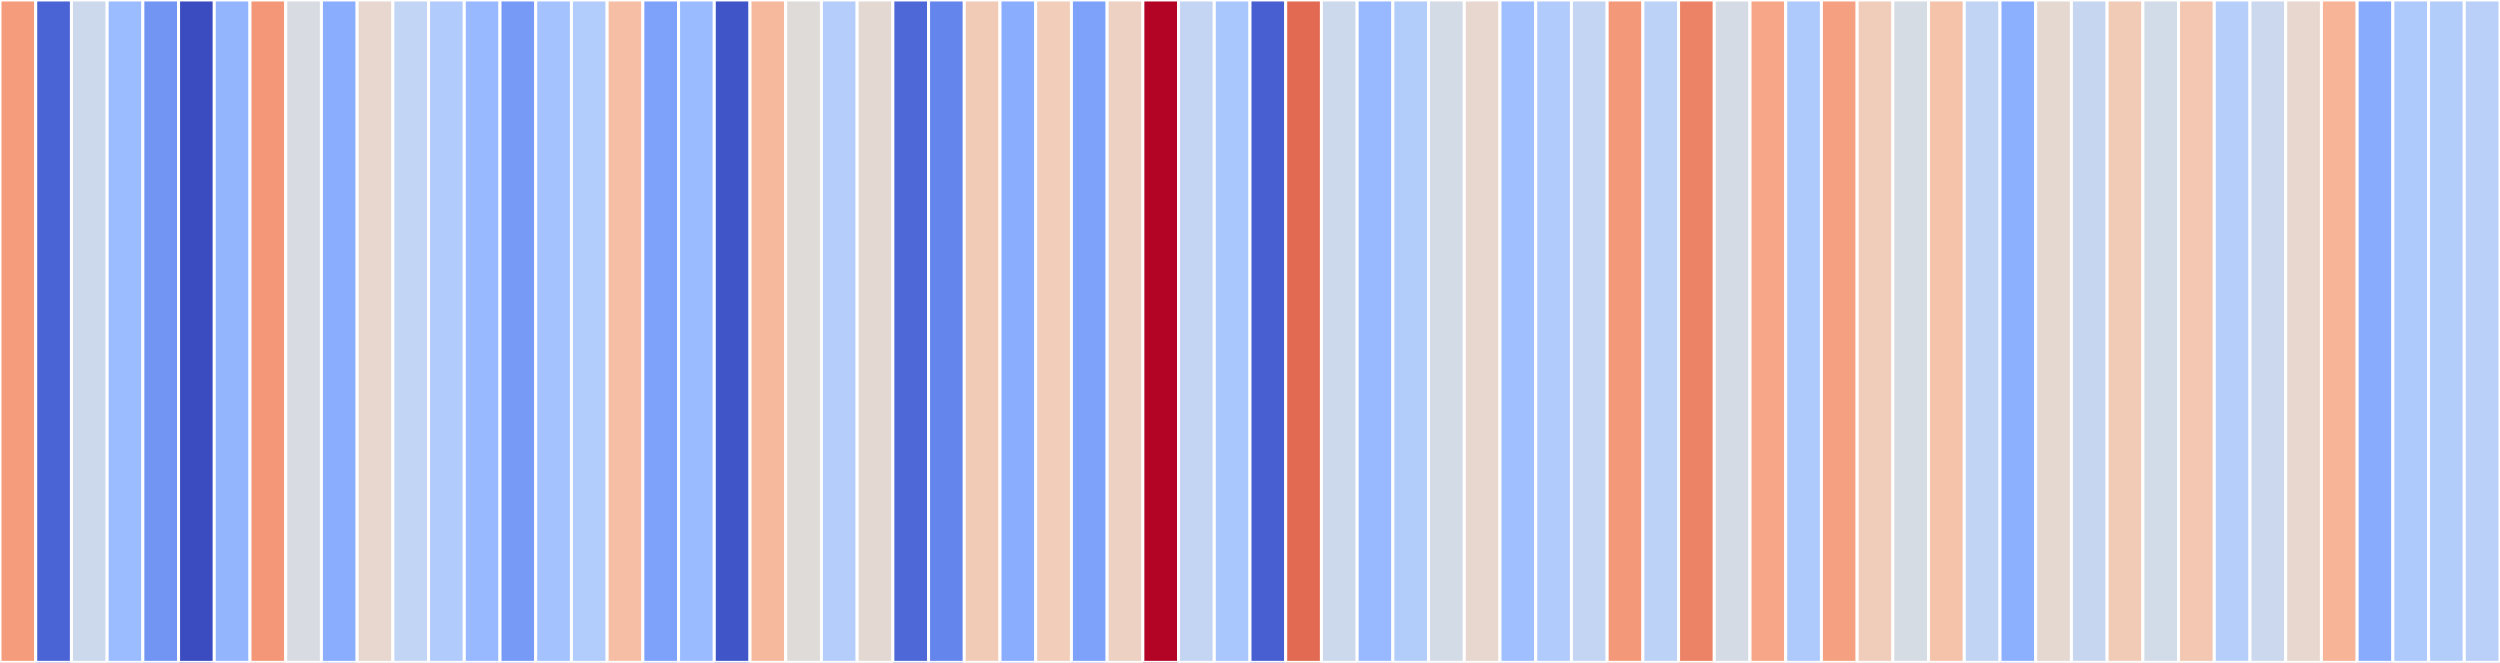
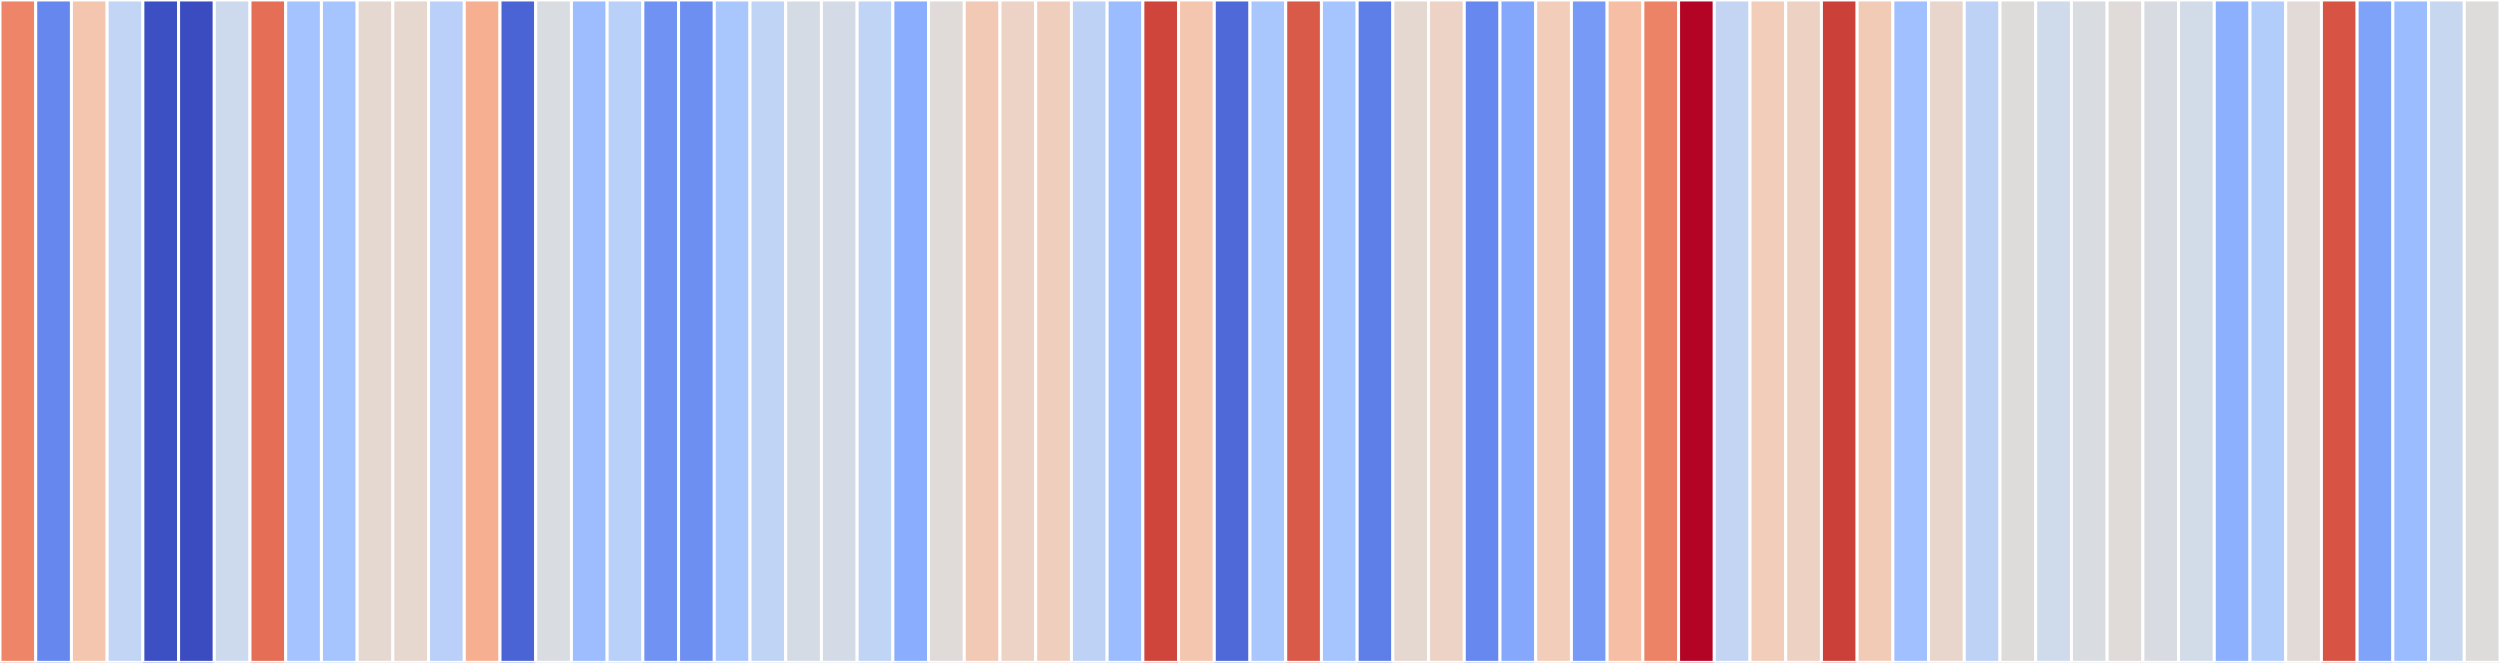
<svg xmlns="http://www.w3.org/2000/svg" width="837pt" height="221.76pt" viewBox="0 0 837 221.76" version="1.1">
  <defs>
    <style type="text/css">*{stroke-linejoin: round; stroke-linecap: butt}</style>
  </defs>
  <g id="figure_1">
    <g id="patch_1">
      <path d="M 0 221.76  L 837 221.76  L 837 0  L 0 0  z " style="fill: #ffffff" />
    </g>
    <g id="axes_1">
      <g id="QuadMesh_1">
-         <path d="M 0 -0  L 11.957 -0  L 11.957 221.76  L 0 221.76  L 0 -0  " clip-path="url(#p6020604a86)" style="fill: #f59c7d; stroke: #ffffff" />
-         <path d="M 11.957 -0  L 23.914 -0  L 23.914 221.76  L 11.957 221.76  L 11.957 -0  " clip-path="url(#p6020604a86)" style="fill: #4b64d5; stroke: #ffffff" />
-         <path d="M 23.914 -0  L 35.871 -0  L 35.871 221.76  L 23.914 221.76  L 23.914 -0  " clip-path="url(#p6020604a86)" style="fill: #ccd9ed; stroke: #ffffff" />
-         <path d="M 35.871 -0  L 47.829 -0  L 47.829 221.76  L 35.871 221.76  L 35.871 -0  " clip-path="url(#p6020604a86)" style="fill: #9bbcff; stroke: #ffffff" />
-         <path d="M 47.829 -0  L 59.786 -0  L 59.786 221.76  L 47.829 221.76  L 47.829 -0  " clip-path="url(#p6020604a86)" style="fill: #7295f4; stroke: #ffffff" />
-         <path d="M 59.786 -0  L 71.743 -0  L 71.743 221.76  L 59.786 221.76  L 59.786 -0  " clip-path="url(#p6020604a86)" style="fill: #3b4cc0; stroke: #ffffff" />
-         <path d="M 71.743 -0  L 83.7 -0  L 83.7 221.76  L 71.743 221.76  L 71.743 -0  " clip-path="url(#p6020604a86)" style="fill: #93b5fe; stroke: #ffffff" />
-         <path d="M 83.7 -0  L 95.657 -0  L 95.657 221.76  L 83.7 221.76  L 83.7 -0  " clip-path="url(#p6020604a86)" style="fill: #f39778; stroke: #ffffff" />
-         <path d="M 95.657 -0  L 107.614 -0  L 107.614 221.76  L 95.657 221.76  L 95.657 -0  " clip-path="url(#p6020604a86)" style="fill: #d8dce2; stroke: #ffffff" />
-         <path d="M 107.614 -0  L 119.571 -0  L 119.571 221.76  L 107.614 221.76  L 107.614 -0  " clip-path="url(#p6020604a86)" style="fill: #8badfd; stroke: #ffffff" />
-         <path d="M 119.571 -0  L 131.529 -0  L 131.529 221.76  L 119.571 221.76  L 119.571 -0  " clip-path="url(#p6020604a86)" style="fill: #e7d7ce; stroke: #ffffff" />
-         <path d="M 131.529 -0  L 143.486 -0  L 143.486 221.76  L 131.529 221.76  L 131.529 -0  " clip-path="url(#p6020604a86)" style="fill: #c3d5f4; stroke: #ffffff" />
-         <path d="M 143.486 -0  L 155.443 -0  L 155.443 221.76  L 143.486 221.76  L 143.486 -0  " clip-path="url(#p6020604a86)" style="fill: #b1cbfc; stroke: #ffffff" />
-         <path d="M 155.443 -0  L 167.4 -0  L 167.4 221.76  L 155.443 221.76  L 155.443 -0  " clip-path="url(#p6020604a86)" style="fill: #98b9ff; stroke: #ffffff" />
-         <path d="M 167.4 -0  L 179.357 -0  L 179.357 221.76  L 167.4 221.76  L 167.4 -0  " clip-path="url(#p6020604a86)" style="fill: #779af7; stroke: #ffffff" />
-         <path d="M 179.357 -0  L 191.314 -0  L 191.314 221.76  L 179.357 221.76  L 179.357 -0  " clip-path="url(#p6020604a86)" style="fill: #a3c2fe; stroke: #ffffff" />
-         <path d="M 191.314 -0  L 203.271 -0  L 203.271 221.76  L 191.314 221.76  L 191.314 -0  " clip-path="url(#p6020604a86)" style="fill: #b2ccfb; stroke: #ffffff" />
-         <path d="M 203.271 -0  L 215.229 -0  L 215.229 221.76  L 203.271 221.76  L 203.271 -0  " clip-path="url(#p6020604a86)" style="fill: #f6bea4; stroke: #ffffff" />
-         <path d="M 215.229 -0  L 227.186 -0  L 227.186 221.76  L 215.229 221.76  L 215.229 -0  " clip-path="url(#p6020604a86)" style="fill: #7ea1fa; stroke: #ffffff" />
-         <path d="M 227.186 -0  L 239.143 -0  L 239.143 221.76  L 227.186 221.76  L 227.186 -0  " clip-path="url(#p6020604a86)" style="fill: #9abbff; stroke: #ffffff" />
-         <path d="M 239.143 -0  L 251.1 -0  L 251.1 221.76  L 239.143 221.76  L 239.143 -0  " clip-path="url(#p6020604a86)" style="fill: #4055c8; stroke: #ffffff" />
-         <path d="M 251.1 -0  L 263.057 -0  L 263.057 221.76  L 251.1 221.76  L 251.1 -0  " clip-path="url(#p6020604a86)" style="fill: #f7b99e; stroke: #ffffff" />
-         <path d="M 263.057 -0  L 275.014 -0  L 275.014 221.76  L 263.057 221.76  L 263.057 -0  " clip-path="url(#p6020604a86)" style="fill: #dfdbd9; stroke: #ffffff" />
-         <path d="M 275.014 -0  L 286.971 -0  L 286.971 221.76  L 275.014 221.76  L 275.014 -0  " clip-path="url(#p6020604a86)" style="fill: #b5cdfa; stroke: #ffffff" />
-         <path d="M 286.971 -0  L 298.929 -0  L 298.929 221.76  L 286.971 221.76  L 286.971 -0  " clip-path="url(#p6020604a86)" style="fill: #e4d9d2; stroke: #ffffff" />
-         <path d="M 298.929 -0  L 310.886 -0  L 310.886 221.76  L 298.929 221.76  L 298.929 -0  " clip-path="url(#p6020604a86)" style="fill: #4e68d8; stroke: #ffffff" />
-         <path d="M 310.886 -0  L 322.843 -0  L 322.843 221.76  L 310.886 221.76  L 310.886 -0  " clip-path="url(#p6020604a86)" style="fill: #6485ec; stroke: #ffffff" />
-         <path d="M 322.843 -0  L 334.8 -0  L 334.8 221.76  L 322.843 221.76  L 322.843 -0  " clip-path="url(#p6020604a86)" style="fill: #f2cbb7; stroke: #ffffff" />
-         <path d="M 334.8 -0  L 346.757 -0  L 346.757 221.76  L 334.8 221.76  L 334.8 -0  " clip-path="url(#p6020604a86)" style="fill: #8badfd; stroke: #ffffff" />
-         <path d="M 346.757 -0  L 358.714 -0  L 358.714 221.76  L 346.757 221.76  L 346.757 -0  " clip-path="url(#p6020604a86)" style="fill: #f1cdba; stroke: #ffffff" />
-         <path d="M 358.714 -0  L 370.671 -0  L 370.671 221.76  L 358.714 221.76  L 358.714 -0  " clip-path="url(#p6020604a86)" style="fill: #7ea1fa; stroke: #ffffff" />
-         <path d="M 370.671 -0  L 382.629 -0  L 382.629 221.76  L 370.671 221.76  L 370.671 -0  " clip-path="url(#p6020604a86)" style="fill: #edd2c3; stroke: #ffffff" />
-         <path d="M 382.629 -0  L 394.586 -0  L 394.586 221.76  L 382.629 221.76  L 382.629 -0  " clip-path="url(#p6020604a86)" style="fill: #b40426; stroke: #ffffff" />
-         <path d="M 394.586 -0  L 406.543 -0  L 406.543 221.76  L 394.586 221.76  L 394.586 -0  " clip-path="url(#p6020604a86)" style="fill: #c4d5f3; stroke: #ffffff" />
-         <path d="M 406.543 -0  L 418.5 -0  L 418.5 221.76  L 406.543 221.76  L 406.543 -0  " clip-path="url(#p6020604a86)" style="fill: #a9c6fd; stroke: #ffffff" />
-         <path d="M 418.5 -0  L 430.457 -0  L 430.457 221.76  L 418.5 221.76  L 418.5 -0  " clip-path="url(#p6020604a86)" style="fill: #485fd1; stroke: #ffffff" />
-         <path d="M 430.457 -0  L 442.414 -0  L 442.414 221.76  L 430.457 221.76  L 430.457 -0  " clip-path="url(#p6020604a86)" style="fill: #e26952; stroke: #ffffff" />
-         <path d="M 442.414 -0  L 454.371 -0  L 454.371 221.76  L 442.414 221.76  L 442.414 -0  " clip-path="url(#p6020604a86)" style="fill: #ccd9ed; stroke: #ffffff" />
-         <path d="M 454.371 -0  L 466.329 -0  L 466.329 221.76  L 454.371 221.76  L 454.371 -0  " clip-path="url(#p6020604a86)" style="fill: #98b9ff; stroke: #ffffff" />
-         <path d="M 466.329 -0  L 478.286 -0  L 478.286 221.76  L 466.329 221.76  L 466.329 -0  " clip-path="url(#p6020604a86)" style="fill: #b3cdfb; stroke: #ffffff" />
-         <path d="M 478.286 -0  L 490.243 -0  L 490.243 221.76  L 478.286 221.76  L 478.286 -0  " clip-path="url(#p6020604a86)" style="fill: #d3dbe7; stroke: #ffffff" />
-         <path d="M 490.243 -0  L 502.2 -0  L 502.2 221.76  L 490.243 221.76  L 490.243 -0  " clip-path="url(#p6020604a86)" style="fill: #e7d7ce; stroke: #ffffff" />
-         <path d="M 502.2 -0  L 514.157 -0  L 514.157 221.76  L 502.2 221.76  L 502.2 -0  " clip-path="url(#p6020604a86)" style="fill: #9fbfff; stroke: #ffffff" />
-         <path d="M 514.157 -0  L 526.114 -0  L 526.114 221.76  L 514.157 221.76  L 514.157 -0  " clip-path="url(#p6020604a86)" style="fill: #b1cbfc; stroke: #ffffff" />
-         <path d="M 526.114 -0  L 538.071 -0  L 538.071 221.76  L 526.114 221.76  L 526.114 -0  " clip-path="url(#p6020604a86)" style="fill: #c4d5f3; stroke: #ffffff" />
-         <path d="M 538.071 -0  L 550.029 -0  L 550.029 221.76  L 538.071 221.76  L 538.071 -0  " clip-path="url(#p6020604a86)" style="fill: #f4987a; stroke: #ffffff" />
-         <path d="M 550.029 -0  L 561.986 -0  L 561.986 221.76  L 550.029 221.76  L 550.029 -0  " clip-path="url(#p6020604a86)" style="fill: #bcd2f7; stroke: #ffffff" />
-         <path d="M 561.986 -0  L 573.943 -0  L 573.943 221.76  L 561.986 221.76  L 561.986 -0  " clip-path="url(#p6020604a86)" style="fill: #ed8366; stroke: #ffffff" />
-         <path d="M 573.943 -0  L 585.9 -0  L 585.9 221.76  L 573.943 221.76  L 573.943 -0  " clip-path="url(#p6020604a86)" style="fill: #d5dbe5; stroke: #ffffff" />
-         <path d="M 585.9 -0  L 597.857 -0  L 597.857 221.76  L 585.9 221.76  L 585.9 -0  " clip-path="url(#p6020604a86)" style="fill: #f7a688; stroke: #ffffff" />
-         <path d="M 597.857 -0  L 609.814 -0  L 609.814 221.76  L 597.857 221.76  L 597.857 -0  " clip-path="url(#p6020604a86)" style="fill: #aec9fc; stroke: #ffffff" />
-         <path d="M 609.814 -0  L 621.771 -0  L 621.771 221.76  L 609.814 221.76  L 609.814 -0  " clip-path="url(#p6020604a86)" style="fill: #f5a081; stroke: #ffffff" />
-         <path d="M 621.771 -0  L 633.729 -0  L 633.729 221.76  L 621.771 221.76  L 621.771 -0  " clip-path="url(#p6020604a86)" style="fill: #f0cdbb; stroke: #ffffff" />
-         <path d="M 633.729 -0  L 645.686 -0  L 645.686 221.76  L 633.729 221.76  L 633.729 -0  " clip-path="url(#p6020604a86)" style="fill: #d6dce4; stroke: #ffffff" />
-         <path d="M 645.686 -0  L 657.643 -0  L 657.643 221.76  L 645.686 221.76  L 645.686 -0  " clip-path="url(#p6020604a86)" style="fill: #f5c2aa; stroke: #ffffff" />
-         <path d="M 657.643 -0  L 669.6 -0  L 669.6 221.76  L 657.643 221.76  L 657.643 -0  " clip-path="url(#p6020604a86)" style="fill: #c1d4f4; stroke: #ffffff" />
-         <path d="M 669.6 -0  L 681.557 -0  L 681.557 221.76  L 669.6 221.76  L 669.6 -0  " clip-path="url(#p6020604a86)" style="fill: #8db0fe; stroke: #ffffff" />
-         <path d="M 681.557 -0  L 693.514 -0  L 693.514 221.76  L 681.557 221.76  L 681.557 -0  " clip-path="url(#p6020604a86)" style="fill: #e5d8d1; stroke: #ffffff" />
-         <path d="M 693.514 -0  L 705.471 -0  L 705.471 221.76  L 693.514 221.76  L 693.514 -0  " clip-path="url(#p6020604a86)" style="fill: #c6d6f1; stroke: #ffffff" />
-         <path d="M 705.471 -0  L 717.429 -0  L 717.429 221.76  L 705.471 221.76  L 705.471 -0  " clip-path="url(#p6020604a86)" style="fill: #f2cbb7; stroke: #ffffff" />
-         <path d="M 717.429 -0  L 729.386 -0  L 729.386 221.76  L 717.429 221.76  L 717.429 -0  " clip-path="url(#p6020604a86)" style="fill: #d2dbe8; stroke: #ffffff" />
-         <path d="M 729.386 -0  L 741.343 -0  L 741.343 221.76  L 729.386 221.76  L 729.386 -0  " clip-path="url(#p6020604a86)" style="fill: #f3c7b1; stroke: #ffffff" />
-         <path d="M 741.343 -0  L 753.3 -0  L 753.3 221.76  L 741.343 221.76  L 741.343 -0  " clip-path="url(#p6020604a86)" style="fill: #b6cefa; stroke: #ffffff" />
-         <path d="M 753.3 -0  L 765.257 -0  L 765.257 221.76  L 753.3 221.76  L 753.3 -0  " clip-path="url(#p6020604a86)" style="fill: #cbd8ee; stroke: #ffffff" />
-         <path d="M 765.257 -0  L 777.214 -0  L 777.214 221.76  L 765.257 221.76  L 765.257 -0  " clip-path="url(#p6020604a86)" style="fill: #e7d7ce; stroke: #ffffff" />
-         <path d="M 777.214 -0  L 789.171 -0  L 789.171 221.76  L 777.214 221.76  L 777.214 -0  " clip-path="url(#p6020604a86)" style="fill: #f7b497; stroke: #ffffff" />
-         <path d="M 789.171 -0  L 801.129 -0  L 801.129 221.76  L 789.171 221.76  L 789.171 -0  " clip-path="url(#p6020604a86)" style="fill: #88abfd; stroke: #ffffff" />
-         <path d="M 801.129 -0  L 813.086 -0  L 813.086 221.76  L 801.129 221.76  L 801.129 -0  " clip-path="url(#p6020604a86)" style="fill: #aec9fc; stroke: #ffffff" />
-         <path d="M 813.086 -0  L 825.043 -0  L 825.043 221.76  L 813.086 221.76  L 813.086 -0  " clip-path="url(#p6020604a86)" style="fill: #b3cdfb; stroke: #ffffff" />
-         <path d="M 825.043 -0  L 837 -0  L 837 221.76  L 825.043 221.76  L 825.043 -0  " clip-path="url(#p6020604a86)" style="fill: #bad0f8; stroke: #ffffff" />
+         <path d="M 0 -0  L 11.957 -0  L 11.957 221.76  L 0 221.76  L 0 -0  " clip-path="url(#p0e5d6ec782)" style="fill: #ee8468; stroke: #ffffff" />
+         <path d="M 11.957 -0  L 23.914 -0  L 23.914 221.76  L 11.957 221.76  L 11.957 -0  " clip-path="url(#p0e5d6ec782)" style="fill: #6687ed; stroke: #ffffff" />
+         <path d="M 23.914 -0  L 35.871 -0  L 35.871 221.76  L 23.914 221.76  L 23.914 -0  " clip-path="url(#p0e5d6ec782)" style="fill: #f4c6af; stroke: #ffffff" />
+         <path d="M 35.871 -0  L 47.829 -0  L 47.829 221.76  L 35.871 221.76  L 35.871 -0  " clip-path="url(#p0e5d6ec782)" style="fill: #c3d5f4; stroke: #ffffff" />
+         <path d="M 47.829 -0  L 59.786 -0  L 59.786 221.76  L 47.829 221.76  L 47.829 -0  " clip-path="url(#p0e5d6ec782)" style="fill: #3d50c3; stroke: #ffffff" />
+         <path d="M 59.786 -0  L 71.743 -0  L 71.743 221.76  L 59.786 221.76  L 59.786 -0  " clip-path="url(#p0e5d6ec782)" style="fill: #3b4cc0; stroke: #ffffff" />
+         <path d="M 71.743 -0  L 83.7 -0  L 83.7 221.76  L 71.743 221.76  L 71.743 -0  " clip-path="url(#p0e5d6ec782)" style="fill: #cdd9ec; stroke: #ffffff" />
+         <path d="M 83.7 -0  L 95.657 -0  L 95.657 221.76  L 83.7 221.76  L 83.7 -0  " clip-path="url(#p0e5d6ec782)" style="fill: #e46e56; stroke: #ffffff" />
+         <path d="M 95.657 -0  L 107.614 -0  L 107.614 221.76  L 95.657 221.76  L 95.657 -0  " clip-path="url(#p0e5d6ec782)" style="fill: #a5c3fe; stroke: #ffffff" />
+         <path d="M 107.614 -0  L 119.571 -0  L 119.571 221.76  L 107.614 221.76  L 107.614 -0  " clip-path="url(#p0e5d6ec782)" style="fill: #a6c4fe; stroke: #ffffff" />
+         <path d="M 119.571 -0  L 131.529 -0  L 131.529 221.76  L 119.571 221.76  L 119.571 -0  " clip-path="url(#p0e5d6ec782)" style="fill: #e5d8d1; stroke: #ffffff" />
+         <path d="M 131.529 -0  L 143.486 -0  L 143.486 221.76  L 131.529 221.76  L 131.529 -0  " clip-path="url(#p0e5d6ec782)" style="fill: #e6d7cf; stroke: #ffffff" />
+         <path d="M 143.486 -0  L 155.443 -0  L 155.443 221.76  L 143.486 221.76  L 143.486 -0  " clip-path="url(#p0e5d6ec782)" style="fill: #bad0f8; stroke: #ffffff" />
+         <path d="M 155.443 -0  L 167.4 -0  L 167.4 221.76  L 155.443 221.76  L 155.443 -0  " clip-path="url(#p0e5d6ec782)" style="fill: #f7af91; stroke: #ffffff" />
+         <path d="M 167.4 -0  L 179.357 -0  L 179.357 221.76  L 167.4 221.76  L 167.4 -0  " clip-path="url(#p0e5d6ec782)" style="fill: #4b64d5; stroke: #ffffff" />
+         <path d="M 179.357 -0  L 191.314 -0  L 191.314 221.76  L 179.357 221.76  L 179.357 -0  " clip-path="url(#p0e5d6ec782)" style="fill: #d9dce1; stroke: #ffffff" />
+         <path d="M 191.314 -0  L 203.271 -0  L 203.271 221.76  L 191.314 221.76  L 191.314 -0  " clip-path="url(#p0e5d6ec782)" style="fill: #9dbdff; stroke: #ffffff" />
+         <path d="M 203.271 -0  L 215.229 -0  L 215.229 221.76  L 203.271 221.76  L 203.271 -0  " clip-path="url(#p0e5d6ec782)" style="fill: #b9d0f9; stroke: #ffffff" />
+         <path d="M 215.229 -0  L 227.186 -0  L 227.186 221.76  L 215.229 221.76  L 215.229 -0  " clip-path="url(#p0e5d6ec782)" style="fill: #6f92f3; stroke: #ffffff" />
+         <path d="M 227.186 -0  L 239.143 -0  L 239.143 221.76  L 227.186 221.76  L 227.186 -0  " clip-path="url(#p0e5d6ec782)" style="fill: #6c8ff1; stroke: #ffffff" />
+         <path d="M 239.143 -0  L 251.1 -0  L 251.1 221.76  L 239.143 221.76  L 239.143 -0  " clip-path="url(#p0e5d6ec782)" style="fill: #aac7fd; stroke: #ffffff" />
+         <path d="M 251.1 -0  L 263.057 -0  L 263.057 221.76  L 251.1 221.76  L 251.1 -0  " clip-path="url(#p0e5d6ec782)" style="fill: #c0d4f5; stroke: #ffffff" />
+         <path d="M 263.057 -0  L 275.014 -0  L 275.014 221.76  L 263.057 221.76  L 263.057 -0  " clip-path="url(#p0e5d6ec782)" style="fill: #d5dbe5; stroke: #ffffff" />
+         <path d="M 275.014 -0  L 286.971 -0  L 286.971 221.76  L 275.014 221.76  L 275.014 -0  " clip-path="url(#p0e5d6ec782)" style="fill: #d4dbe6; stroke: #ffffff" />
+         <path d="M 286.971 -0  L 298.929 -0  L 298.929 221.76  L 286.971 221.76  L 286.971 -0  " clip-path="url(#p0e5d6ec782)" style="fill: #c0d4f5; stroke: #ffffff" />
+         <path d="M 298.929 -0  L 310.886 -0  L 310.886 221.76  L 298.929 221.76  L 298.929 -0  " clip-path="url(#p0e5d6ec782)" style="fill: #8badfd; stroke: #ffffff" />
+         <path d="M 310.886 -0  L 322.843 -0  L 322.843 221.76  L 310.886 221.76  L 310.886 -0  " clip-path="url(#p0e5d6ec782)" style="fill: #e0dbd8; stroke: #ffffff" />
+         <path d="M 322.843 -0  L 334.8 -0  L 334.8 221.76  L 322.843 221.76  L 322.843 -0  " clip-path="url(#p0e5d6ec782)" style="fill: #f2c9b4; stroke: #ffffff" />
+         <path d="M 334.8 -0  L 346.757 -0  L 346.757 221.76  L 334.8 221.76  L 334.8 -0  " clip-path="url(#p0e5d6ec782)" style="fill: #ecd3c5; stroke: #ffffff" />
+         <path d="M 346.757 -0  L 358.714 -0  L 358.714 221.76  L 346.757 221.76  L 346.757 -0  " clip-path="url(#p0e5d6ec782)" style="fill: #efcebd; stroke: #ffffff" />
+         <path d="M 358.714 -0  L 370.671 -0  L 370.671 221.76  L 358.714 221.76  L 358.714 -0  " clip-path="url(#p0e5d6ec782)" style="fill: #bed2f6; stroke: #ffffff" />
+         <path d="M 370.671 -0  L 382.629 -0  L 382.629 221.76  L 370.671 221.76  L 370.671 -0  " clip-path="url(#p0e5d6ec782)" style="fill: #9bbcff; stroke: #ffffff" />
+         <path d="M 382.629 -0  L 394.586 -0  L 394.586 221.76  L 382.629 221.76  L 382.629 -0  " clip-path="url(#p0e5d6ec782)" style="fill: #cf453c; stroke: #ffffff" />
+         <path d="M 394.586 -0  L 406.543 -0  L 406.543 221.76  L 394.586 221.76  L 394.586 -0  " clip-path="url(#p0e5d6ec782)" style="fill: #f4c6af; stroke: #ffffff" />
+         <path d="M 406.543 -0  L 418.5 -0  L 418.5 221.76  L 406.543 221.76  L 406.543 -0  " clip-path="url(#p0e5d6ec782)" style="fill: #4f69d9; stroke: #ffffff" />
+         <path d="M 418.5 -0  L 430.457 -0  L 430.457 221.76  L 418.5 221.76  L 418.5 -0  " clip-path="url(#p0e5d6ec782)" style="fill: #a9c6fd; stroke: #ffffff" />
+         <path d="M 430.457 -0  L 442.414 -0  L 442.414 221.76  L 430.457 221.76  L 430.457 -0  " clip-path="url(#p0e5d6ec782)" style="fill: #da5a49; stroke: #ffffff" />
+         <path d="M 442.414 -0  L 454.371 -0  L 454.371 221.76  L 442.414 221.76  L 442.414 -0  " clip-path="url(#p0e5d6ec782)" style="fill: #a6c4fe; stroke: #ffffff" />
+         <path d="M 454.371 -0  L 466.329 -0  L 466.329 221.76  L 454.371 221.76  L 454.371 -0  " clip-path="url(#p0e5d6ec782)" style="fill: #5f7fe8; stroke: #ffffff" />
+         <path d="M 466.329 -0  L 478.286 -0  L 478.286 221.76  L 466.329 221.76  L 466.329 -0  " clip-path="url(#p0e5d6ec782)" style="fill: #e5d8d1; stroke: #ffffff" />
+         <path d="M 478.286 -0  L 490.243 -0  L 490.243 221.76  L 478.286 221.76  L 478.286 -0  " clip-path="url(#p0e5d6ec782)" style="fill: #ecd3c5; stroke: #ffffff" />
+         <path d="M 490.243 -0  L 502.2 -0  L 502.2 221.76  L 490.243 221.76  L 490.243 -0  " clip-path="url(#p0e5d6ec782)" style="fill: #6788ee; stroke: #ffffff" />
+         <path d="M 502.2 -0  L 514.157 -0  L 514.157 221.76  L 502.2 221.76  L 502.2 -0  " clip-path="url(#p0e5d6ec782)" style="fill: #85a8fc; stroke: #ffffff" />
+         <path d="M 514.157 -0  L 526.114 -0  L 526.114 221.76  L 514.157 221.76  L 514.157 -0  " clip-path="url(#p0e5d6ec782)" style="fill: #f1cdba; stroke: #ffffff" />
+         <path d="M 526.114 -0  L 538.071 -0  L 538.071 221.76  L 526.114 221.76  L 526.114 -0  " clip-path="url(#p0e5d6ec782)" style="fill: #779af7; stroke: #ffffff" />
+         <path d="M 538.071 -0  L 550.029 -0  L 550.029 221.76  L 538.071 221.76  L 538.071 -0  " clip-path="url(#p0e5d6ec782)" style="fill: #f6bea4; stroke: #ffffff" />
+         <path d="M 550.029 -0  L 561.986 -0  L 561.986 221.76  L 550.029 221.76  L 550.029 -0  " clip-path="url(#p0e5d6ec782)" style="fill: #ed8366; stroke: #ffffff" />
+         <path d="M 561.986 -0  L 573.943 -0  L 573.943 221.76  L 561.986 221.76  L 561.986 -0  " clip-path="url(#p0e5d6ec782)" style="fill: #b40426; stroke: #ffffff" />
+         <path d="M 573.943 -0  L 585.9 -0  L 585.9 221.76  L 573.943 221.76  L 573.943 -0  " clip-path="url(#p0e5d6ec782)" style="fill: #c4d5f3; stroke: #ffffff" />
+         <path d="M 585.9 -0  L 597.857 -0  L 597.857 221.76  L 585.9 221.76  L 585.9 -0  " clip-path="url(#p0e5d6ec782)" style="fill: #f1cdba; stroke: #ffffff" />
+         <path d="M 597.857 -0  L 609.814 -0  L 609.814 221.76  L 597.857 221.76  L 597.857 -0  " clip-path="url(#p0e5d6ec782)" style="fill: #edd2c3; stroke: #ffffff" />
+         <path d="M 609.814 -0  L 621.771 -0  L 621.771 221.76  L 609.814 221.76  L 609.814 -0  " clip-path="url(#p0e5d6ec782)" style="fill: #cc403a; stroke: #ffffff" />
+         <path d="M 621.771 -0  L 633.729 -0  L 633.729 221.76  L 621.771 221.76  L 621.771 -0  " clip-path="url(#p0e5d6ec782)" style="fill: #f2cbb7; stroke: #ffffff" />
+         <path d="M 633.729 -0  L 645.686 -0  L 645.686 221.76  L 633.729 221.76  L 633.729 -0  " clip-path="url(#p0e5d6ec782)" style="fill: #a1c0ff; stroke: #ffffff" />
+         <path d="M 645.686 -0  L 657.643 -0  L 657.643 221.76  L 645.686 221.76  L 645.686 -0  " clip-path="url(#p0e5d6ec782)" style="fill: #e8d6cc; stroke: #ffffff" />
+         <path d="M 657.643 -0  L 669.6 -0  L 669.6 221.76  L 657.643 221.76  L 657.643 -0  " clip-path="url(#p0e5d6ec782)" style="fill: #bed2f6; stroke: #ffffff" />
+         <path d="M 669.6 -0  L 681.557 -0  L 681.557 221.76  L 669.6 221.76  L 669.6 -0  " clip-path="url(#p0e5d6ec782)" style="fill: #dedcdb; stroke: #ffffff" />
+         <path d="M 681.557 -0  L 693.514 -0  L 693.514 221.76  L 681.557 221.76  L 681.557 -0  " clip-path="url(#p0e5d6ec782)" style="fill: #cfdaea; stroke: #ffffff" />
+         <path d="M 693.514 -0  L 705.471 -0  L 705.471 221.76  L 693.514 221.76  L 693.514 -0  " clip-path="url(#p0e5d6ec782)" style="fill: #d9dce1; stroke: #ffffff" />
+         <path d="M 705.471 -0  L 717.429 -0  L 717.429 221.76  L 705.471 221.76  L 705.471 -0  " clip-path="url(#p0e5d6ec782)" style="fill: #e0dbd8; stroke: #ffffff" />
+         <path d="M 717.429 -0  L 729.386 -0  L 729.386 221.76  L 717.429 221.76  L 717.429 -0  " clip-path="url(#p0e5d6ec782)" style="fill: #d8dce2; stroke: #ffffff" />
+         <path d="M 729.386 -0  L 741.343 -0  L 741.343 221.76  L 729.386 221.76  L 729.386 -0  " clip-path="url(#p0e5d6ec782)" style="fill: #d2dbe8; stroke: #ffffff" />
+         <path d="M 741.343 -0  L 753.3 -0  L 753.3 221.76  L 741.343 221.76  L 741.343 -0  " clip-path="url(#p0e5d6ec782)" style="fill: #8caffe; stroke: #ffffff" />
+         <path d="M 753.3 -0  L 765.257 -0  L 765.257 221.76  L 753.3 221.76  L 753.3 -0  " clip-path="url(#p0e5d6ec782)" style="fill: #b3cdfb; stroke: #ffffff" />
+         <path d="M 765.257 -0  L 777.214 -0  L 777.214 221.76  L 765.257 221.76  L 765.257 -0  " clip-path="url(#p0e5d6ec782)" style="fill: #e1dad6; stroke: #ffffff" />
+         <path d="M 777.214 -0  L 789.171 -0  L 789.171 221.76  L 777.214 221.76  L 777.214 -0  " clip-path="url(#p0e5d6ec782)" style="fill: #d75445; stroke: #ffffff" />
+         <path d="M 789.171 -0  L 801.129 -0  L 801.129 221.76  L 789.171 221.76  L 789.171 -0  " clip-path="url(#p0e5d6ec782)" style="fill: #80a3fa; stroke: #ffffff" />
+         <path d="M 801.129 -0  L 813.086 -0  L 813.086 221.76  L 801.129 221.76  L 801.129 -0  " clip-path="url(#p0e5d6ec782)" style="fill: #9bbcff; stroke: #ffffff" />
+         <path d="M 813.086 -0  L 825.043 -0  L 825.043 221.76  L 813.086 221.76  L 813.086 -0  " clip-path="url(#p0e5d6ec782)" style="fill: #c7d7f0; stroke: #ffffff" />
+         <path d="M 825.043 -0  L 837 -0  L 837 221.76  L 825.043 221.76  L 825.043 -0  " clip-path="url(#p0e5d6ec782)" style="fill: #dedcdb; stroke: #ffffff" />
      </g>
    </g>
  </g>
  <defs>
-     <clipPath id="p6020604a86">
+     <clipPath id="p0e5d6ec782">
      <rect x="0" y="-0" width="837" height="221.76" />
    </clipPath>
  </defs>
</svg>
